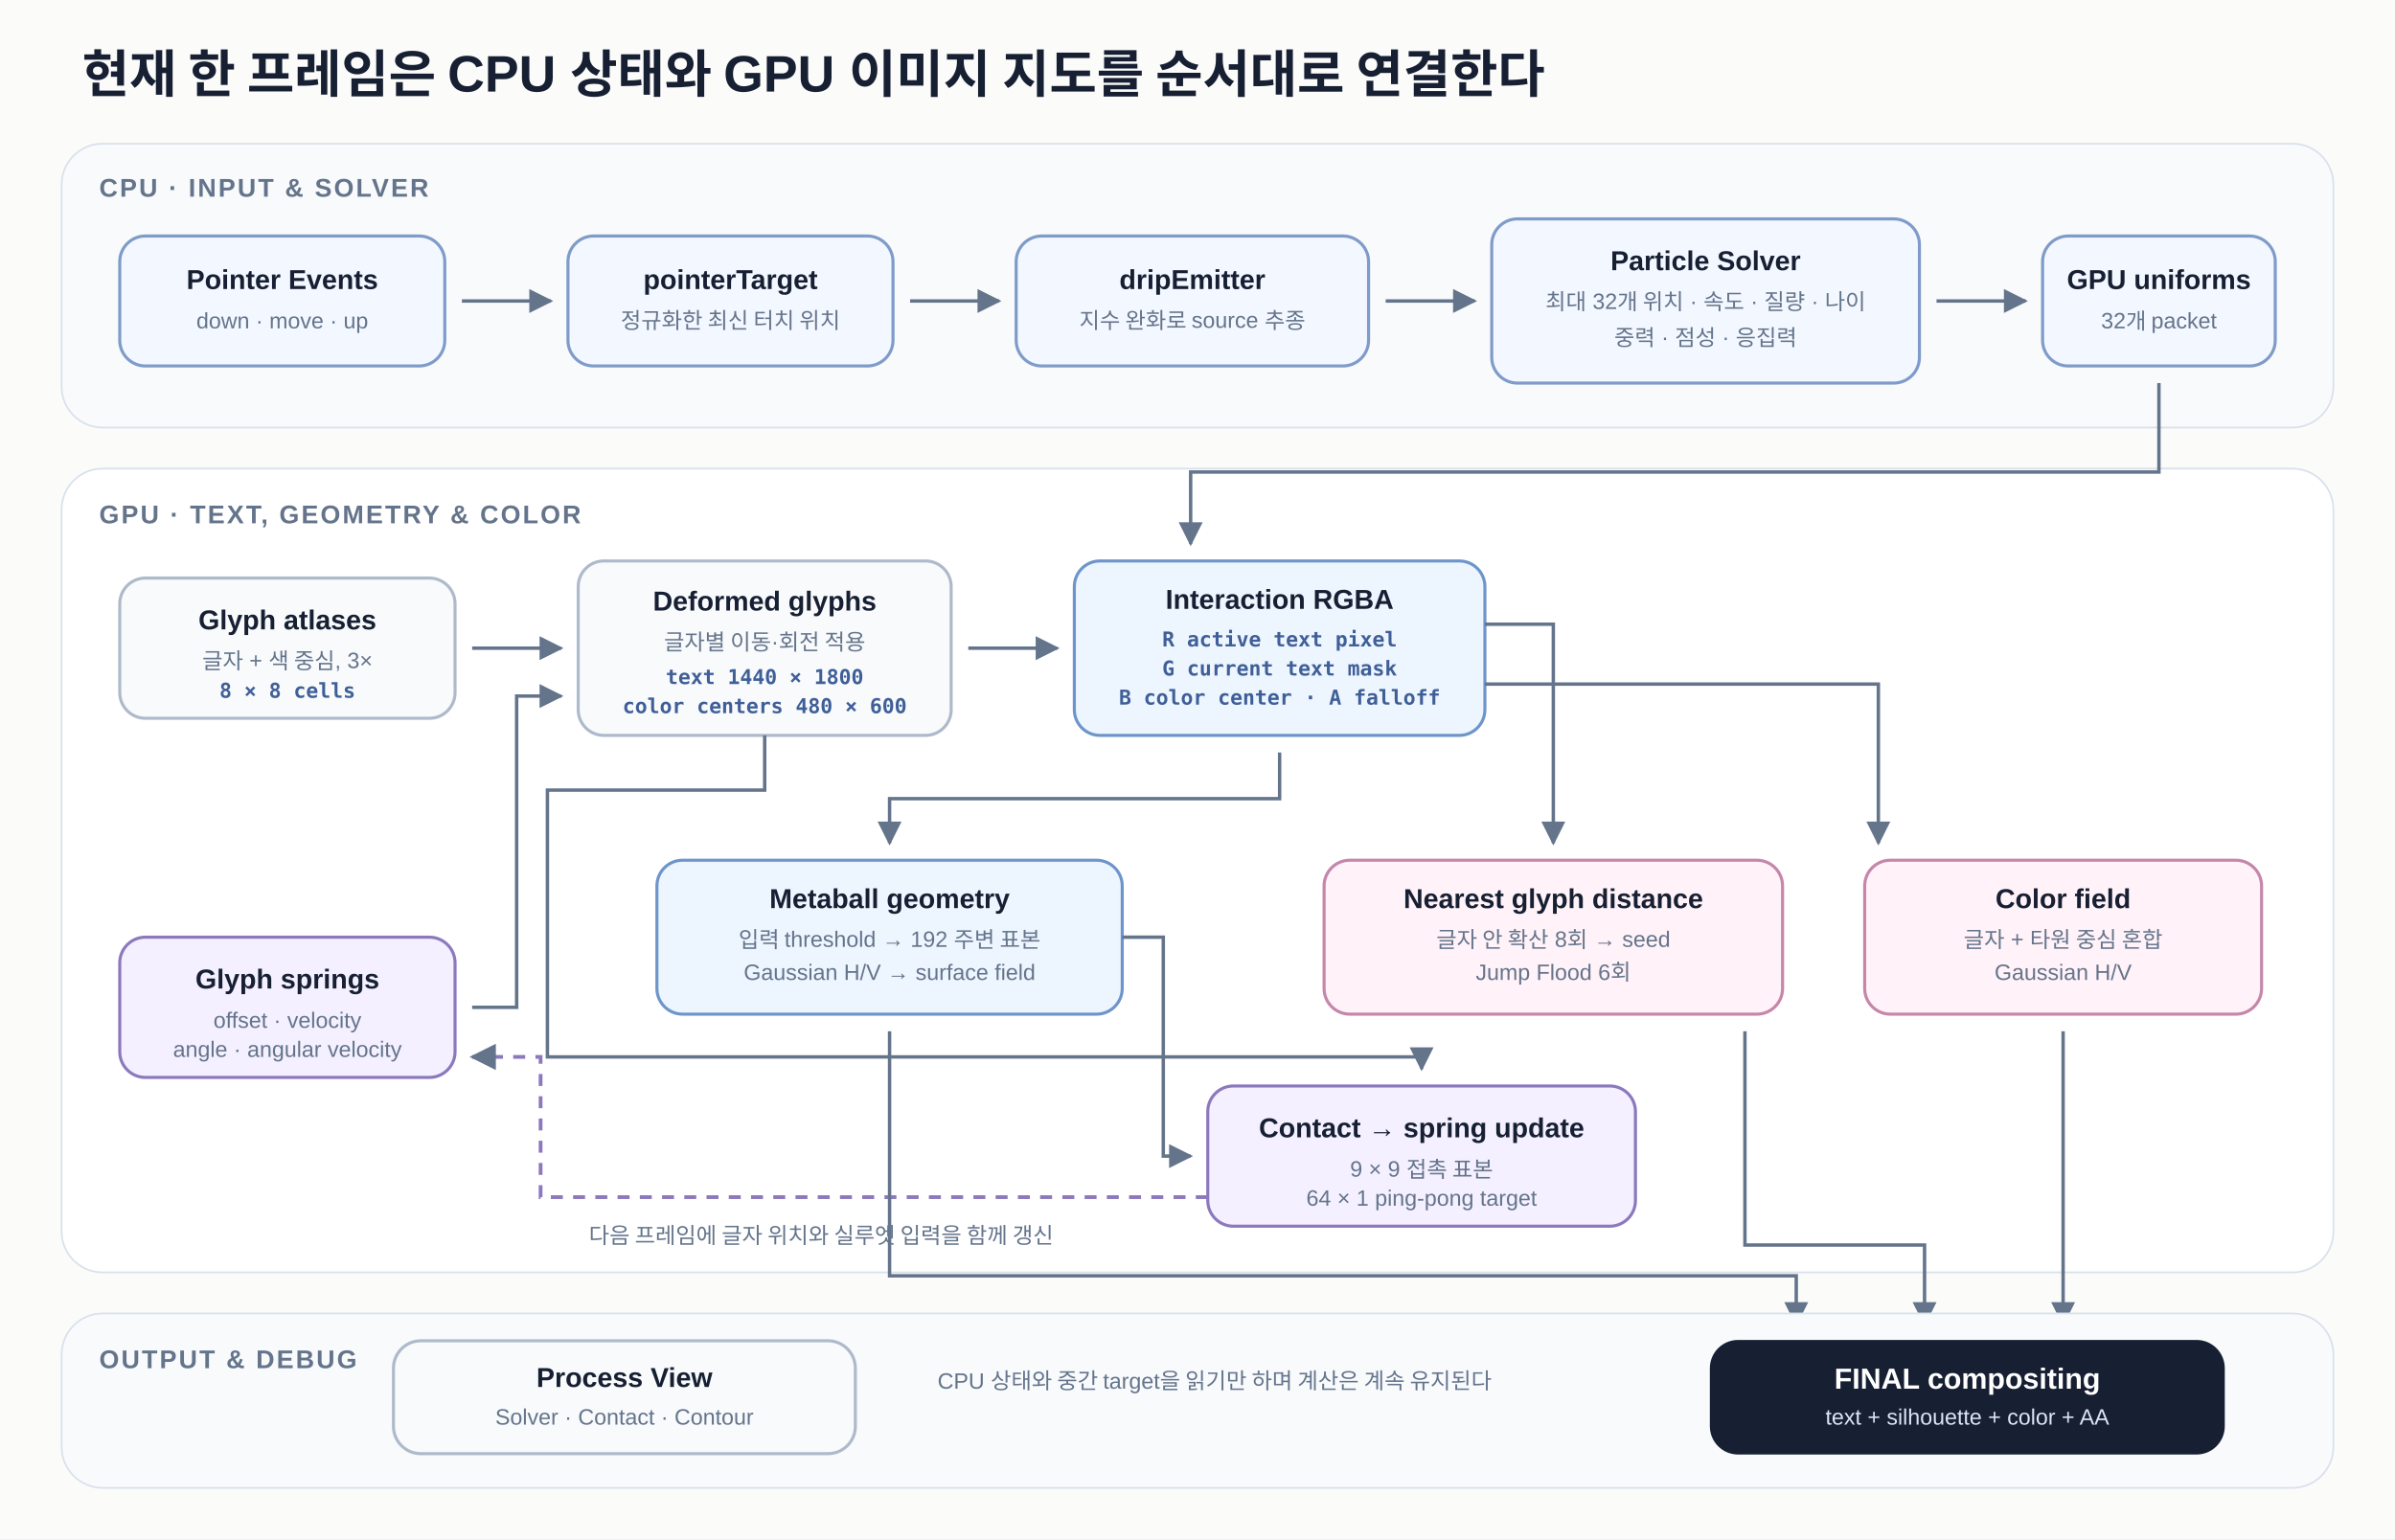
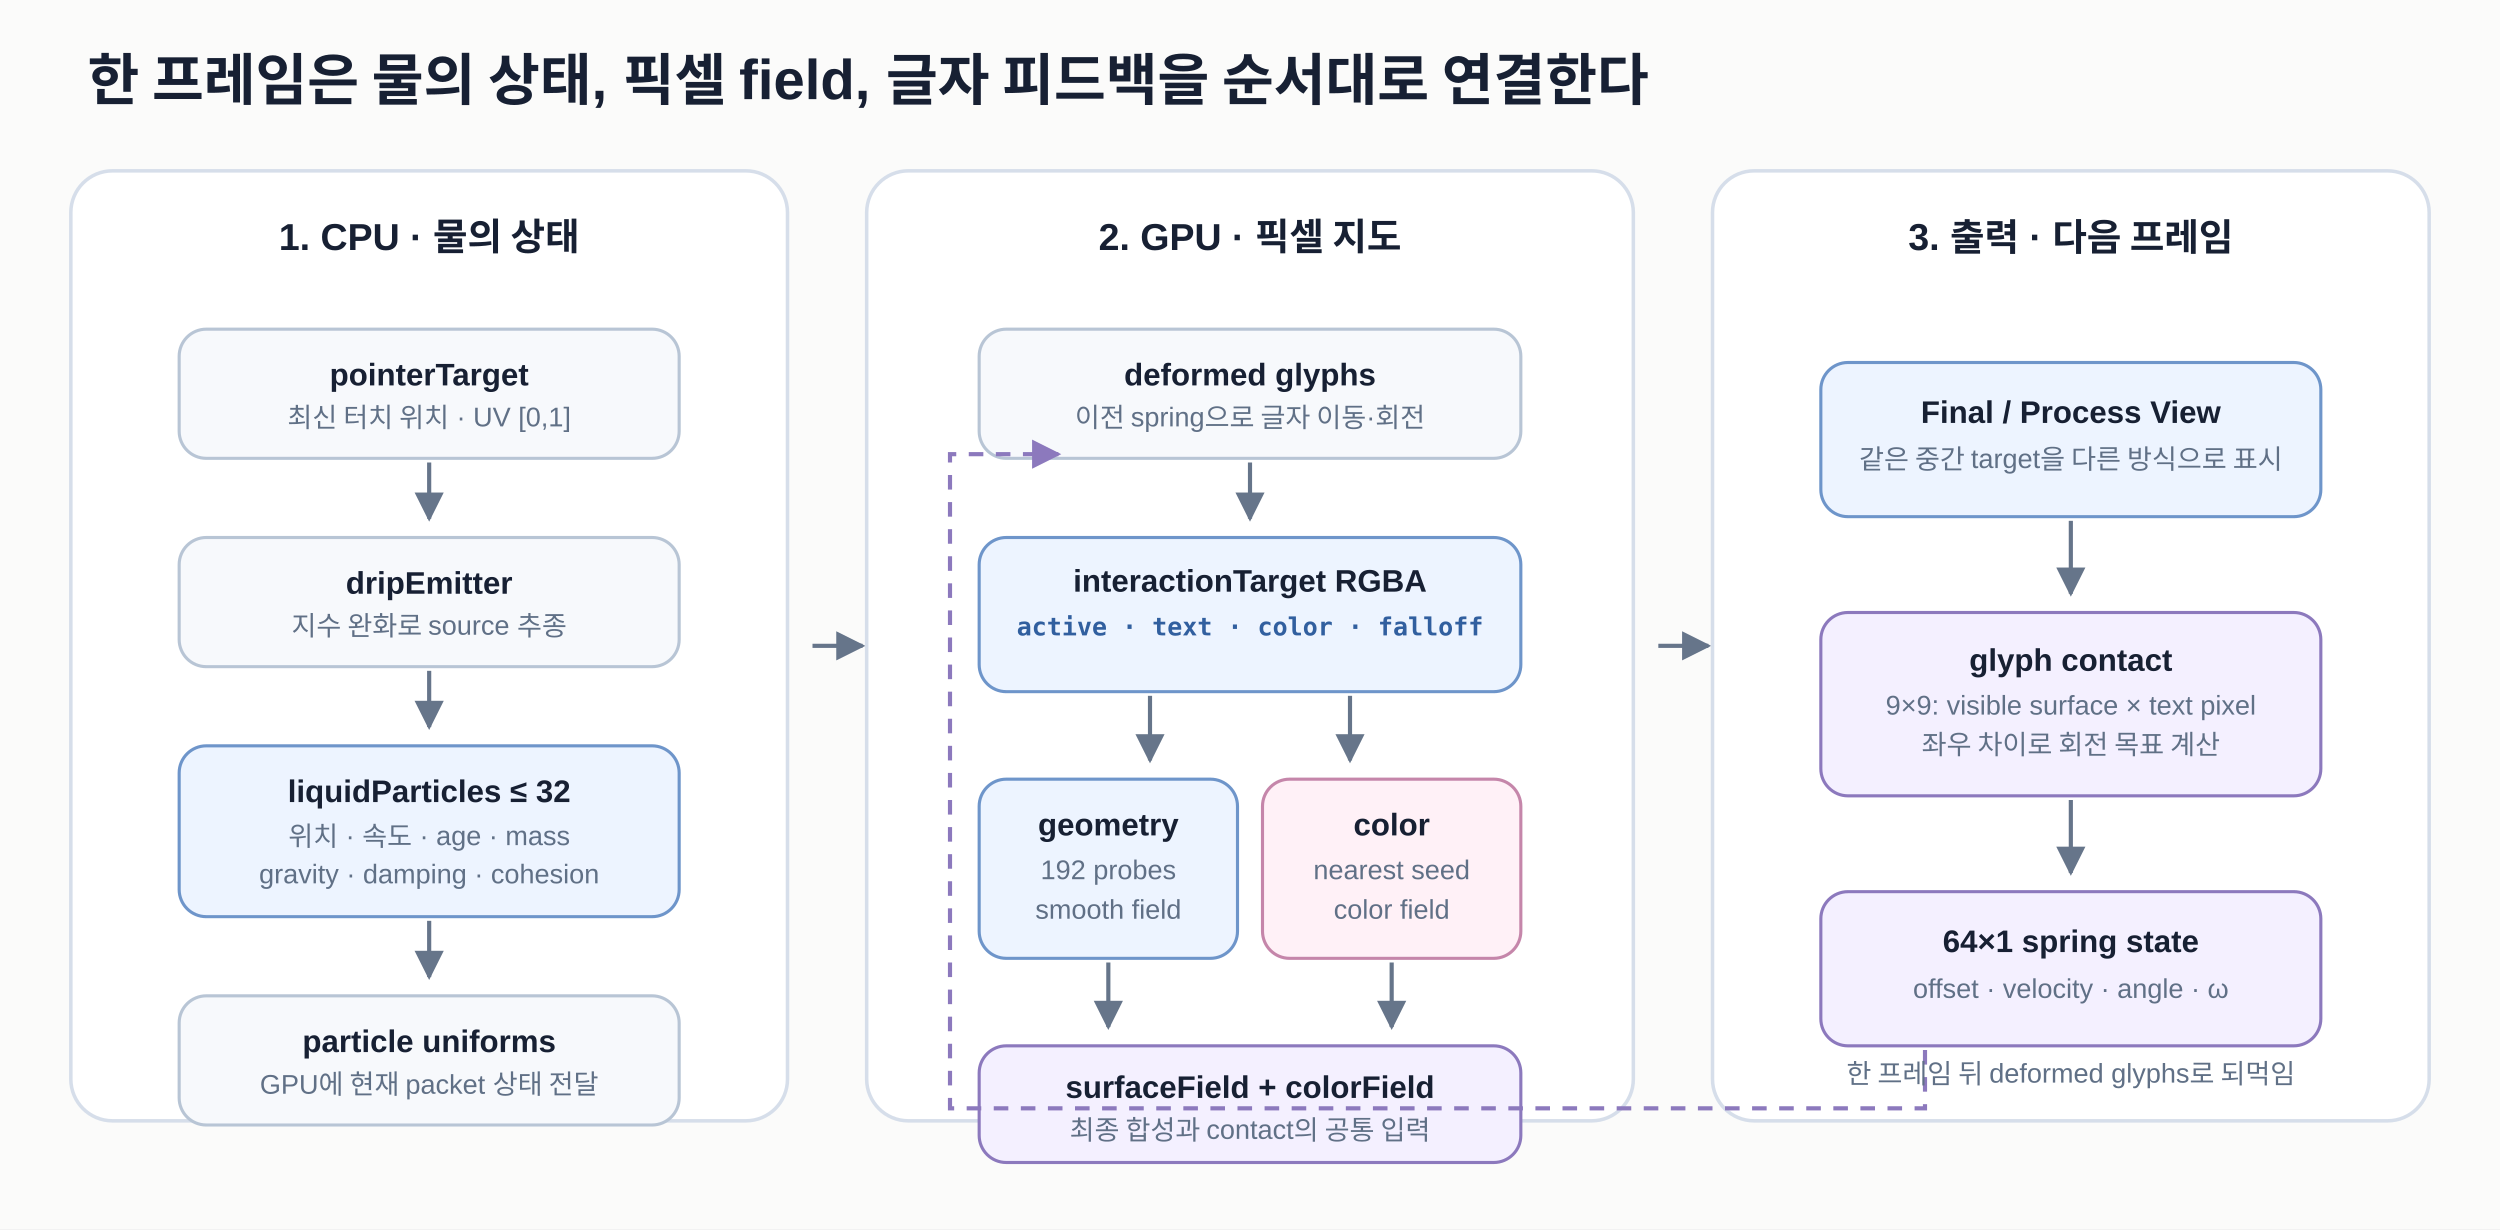
- <svg xmlns="http://www.w3.org/2000/svg" width="1400" height="900" viewBox="0 0 1400 900" role="img" aria-labelledby="title desc">
+ <svg xmlns="http://www.w3.org/2000/svg" width="1200" height="590" viewBox="0 0 1200 590" role="img" aria-labelledby="title desc">
  <defs>
+     <style>
+       .title { font: 700 27px Arial, 'Apple SD Gothic Neo', sans-serif; fill: #172033; }
+       .head { font: 700 18px Arial, 'Apple SD Gothic Neo', sans-serif; fill: #172033; text-anchor: middle; }
+       .label { font: 700 15px Arial, 'Apple SD Gothic Neo', sans-serif; fill: #172033; text-anchor: middle; }
+       .small { font: 400 13px Arial, 'Apple SD Gothic Neo', sans-serif; fill: #607086; text-anchor: middle; }
+       .mono { font: 700 12px ui-monospace, SFMono-Regular, Menlo, monospace; fill: #315f9f; text-anchor: middle; }
+       .panel { fill: #fff; stroke: #d6deea; stroke-width: 1.7; }
+       .box { fill: #f7f9fc; stroke: #b8c5d5; stroke-width: 1.5; }
+       .blue { fill: #edf4ff; stroke: #6e95ca; }
+       .pink { fill: #fff1f7; stroke: #c586aa; }
+       .purple { fill: #f4f0ff; stroke: #8c79bd; }
+       .arrow { fill: none; stroke: #66758a; stroke-width: 2; }
+     </style>
    <marker id="arrow" viewBox="0 0 10 10" refX="9" refY="5" markerWidth="7" markerHeight="7" orient="auto">
-       <path d="M0 0L10 5L0 10Z" fill="#64748b" />
+       <path d="M0 0L10 5L0 10Z" fill="#66758a" />
    </marker>
-     <style>
-       .title { font: 700 30px Arial, 'Apple SD Gothic Neo', sans-serif; fill: #172033; }
-       .lane { font: 700 15px Arial, 'Apple SD Gothic Neo', sans-serif; fill: #64748b; letter-spacing: .08em; }
-       .label { font: 700 16px Arial, 'Apple SD Gothic Neo', sans-serif; fill: #172033; text-anchor: middle; }
-       .small { font: 400 13px Arial, 'Apple SD Gothic Neo', sans-serif; fill: #64748b; text-anchor: middle; }
-       .channel { font: 700 12px ui-monospace, SFMono-Regular, Menlo, monospace; fill: #3f5f98; text-anchor: middle; }
-       .box { fill: #fff; stroke: #cbd5e1; stroke-width: 1.8; }
-       .cpu { fill: #f3f7ff; stroke: #7f9bc9; }
-       .gpu { fill: #f8fafc; stroke: #aebacb; }
-       .geometry { fill: #edf5ff; stroke: #6e95ca; }
-       .color { fill: #fff2f8; stroke: #c586aa; }
-       .state { fill: #f4f0ff; stroke: #8c79bd; }
-       .output { fill: #172033; stroke: #172033; }
-       .output-label { font: 700 17px Arial, 'Apple SD Gothic Neo', sans-serif; fill: #fff; text-anchor: middle; }
-       .output-small { font: 400 13px Arial, 'Apple SD Gothic Neo', sans-serif; fill: #dce5f3; text-anchor: middle; }
-       .arrow { fill: none; stroke: #64748b; stroke-width: 2; marker-end: url(#arrow); }
-       .feedback { fill: none; stroke: #8c79bd; stroke-width: 2.2; stroke-dasharray: 7 6; marker-end: url(#arrow); }
-       .tap { fill: none; stroke: #aebacb; stroke-width: 1.5; stroke-dasharray: 4 5; marker-end: url(#arrow); }
-     </style>
+     <marker id="purpleArrow" viewBox="0 0 10 10" refX="9" refY="5" markerWidth="7" markerHeight="7" orient="auto">
+       <path d="M0 0L10 5L0 10Z" fill="#8c79bd" />
+     </marker>
  </defs>
-   <rect width="1400" height="900" fill="#fbfbfa" />
-   <text class="title" x="48" y="54">현재 한 프레임은 CPU 상태와 GPU 이미지 지도를 순서대로 연결한다</text>
-   <rect x="36" y="84" width="1328" height="166" rx="24" fill="#f8fafc" stroke="#d9e1eb" />
-   <text class="lane" x="58" y="115">CPU · INPUT &amp; SOLVER</text>
-   <g transform="translate(70 138)">
-     <rect class="box cpu" width="190" height="76" rx="15" />
-     <text class="label" x="95" y="31">Pointer Events</text>
-     <text class="small" x="95" y="54">down · move · up</text>
+   <rect width="1200" height="590" fill="#fbfbfa" />
+   <text class="title" x="42" y="48">한 프레임은 물의 상태, 픽셀 field, 글자 피드백을 순서대로 연결한다</text>
+   <g transform="translate(34 82)">
+     <rect class="panel" width="344" height="456" rx="20" />
+     <text class="head" x="172" y="38">1. CPU · 물의 상태</text>
+     <g transform="translate(52 76)">
+       <rect class="box" width="240" height="62" rx="13" />
+       <text class="label" x="120" y="27">pointerTarget</text>
+       <text class="small" x="120" y="47">최신 터치 위치 · UV [0,1]</text>
+       <path class="arrow" d="M120 64V91" marker-end="url(#arrow)" />
+       <rect class="box" y="100" width="240" height="62" rx="13" />
+       <text class="label" x="120" y="127">dripEmitter</text>
+       <text class="small" x="120" y="147">지수 완화로 source 추종</text>
+       <path class="arrow" d="M120 164V191" marker-end="url(#arrow)" />
+       <rect class="box blue" y="200" width="240" height="82" rx="13" />
+       <text class="label" x="120" y="227">liquidParticles ≤ 32</text>
+       <text class="small" x="120" y="248">위치 · 속도 · age · mass</text>
+       <text class="small" x="120" y="266">gravity · damping · cohesion</text>
+       <path class="arrow" d="M120 284V311" marker-end="url(#arrow)" />
+       <rect class="box" y="320" width="240" height="62" rx="13" />
+       <text class="label" x="120" y="347">particle uniforms</text>
+       <text class="small" x="120" y="367">GPU에 현재 packet 상태 전달</text>
+     </g>
  </g>
-   <path class="arrow" d="M270 176H322" />
-   <g transform="translate(332 138)">
-     <rect class="box cpu" width="190" height="76" rx="15" />
-     <text class="label" x="95" y="31">pointerTarget</text>
-     <text class="small" x="95" y="54">정규화한 최신 터치 위치</text>
+   <path class="arrow" d="M390 310H414" marker-end="url(#arrow)" />
+   <g transform="translate(416 82)">
+     <rect class="panel" width="368" height="456" rx="20" />
+     <text class="head" x="184" y="38">2. GPU · 픽셀 지도</text>
+     <g transform="translate(54 76)">
+       <rect class="box" width="260" height="62" rx="13" />
+       <text class="label" x="130" y="27">deformed glyphs</text>
+       <text class="small" x="130" y="47">이전 spring으로 글자 이동·회전</text>
+       <path class="arrow" d="M130 64V91" marker-end="url(#arrow)" />
+       <rect class="box blue" y="100" width="260" height="74" rx="13" />
+       <text class="label" x="130" y="126">interactionTarget RGBA</text>
+       <text class="mono" x="130" y="147">active · text · color · falloff</text>
+       <path class="arrow" d="M82 176V207" marker-end="url(#arrow)" />
+       <path class="arrow" d="M178 176V207" marker-end="url(#arrow)" />
+       <rect class="box blue" y="216" width="124" height="86" rx="13" />
+       <text class="label" x="62" y="243">geometry</text>
+       <text class="small" x="62" y="264">192 probes</text>
+       <text class="small" x="62" y="283">smooth field</text>
+       <rect class="box pink" x="136" y="216" width="124" height="86" rx="13" />
+       <text class="label" x="198" y="243">color</text>
+       <text class="small" x="198" y="264">nearest seed</text>
+       <text class="small" x="198" y="283">color field</text>
+       <path class="arrow" d="M62 304V335" marker-end="url(#arrow)" />
+       <path class="arrow" d="M198 304V335" marker-end="url(#arrow)" />
+       <rect class="box purple" y="344" width="260" height="56" rx="13" />
+       <text class="label" x="130" y="369">surfaceField + colorField</text>
+       <text class="small" x="130" y="389">최종 합성과 contact의 공통 입력</text>
+     </g>
  </g>
-   <path class="arrow" d="M532 176H584" />
-   <g transform="translate(594 138)">
-     <rect class="box cpu" width="206" height="76" rx="15" />
-     <text class="label" x="103" y="31">dripEmitter</text>
-     <text class="small" x="103" y="54">지수 완화로 source 추종</text>
+   <path class="arrow" d="M796 310H820" marker-end="url(#arrow)" />
+   <g transform="translate(822 82)">
+     <rect class="panel" width="344" height="456" rx="20" />
+     <text class="head" x="172" y="38">3. 출력 · 다음 프레임</text>
+     <g transform="translate(52 92)">
+       <rect class="box blue" width="240" height="74" rx="13" />
+       <text class="label" x="120" y="29">Final / Process View</text>
+       <text class="small" x="120" y="51">같은 중간 target을 다른 방식으로 표시</text>
+       <path class="arrow" d="M120 76V111" marker-end="url(#arrow)" />
+       <rect class="box purple" y="120" width="240" height="88" rx="13" />
+       <text class="label" x="120" y="148">glyph contact</text>
+       <text class="small" x="120" y="169">9×9: visible surface × text pixel</text>
+       <text class="small" x="120" y="188">좌우 차이로 회전 목표 계산</text>
+       <path class="arrow" d="M120 210V245" marker-end="url(#arrow)" />
+       <rect class="box purple" y="254" width="240" height="74" rx="13" />
+       <text class="label" x="120" y="283">64×1 spring state</text>
+       <text class="small" x="120" y="305">offset · velocity · angle · ω</text>
+       <path d="M50 330V358H-418V44H-366" fill="none" stroke="#8c79bd" stroke-width="2" stroke-dasharray="7 6" marker-end="url(#purpleArrow)" />
+       <text class="small" x="120" y="346">한 프레임 뒤 deformed glyphs로 되먹임</text>
+     </g>
  </g>
-   <path class="arrow" d="M810 176H862" />
-   <g transform="translate(872 128)">
-     <rect class="box cpu" width="250" height="96" rx="15" />
-     <text class="label" x="125" y="30">Particle Solver</text>
-     <text class="small" x="125" y="53">최대 32개 위치 · 속도 · 질량 · 나이</text>
-     <text class="small" x="125" y="74">중력 · 점성 · 응집력</text>
-   </g>
-   <path class="arrow" d="M1132 176H1184" />
-   <g transform="translate(1194 138)">
-     <rect class="box cpu" width="136" height="76" rx="15" />
-     <text class="label" x="68" y="31">GPU uniforms</text>
-     <text class="small" x="68" y="54">32개 packet</text>
-   </g>
-   <rect x="36" y="274" width="1328" height="470" rx="24" fill="#fff" stroke="#d9e1eb" />
-   <text class="lane" x="58" y="306">GPU · TEXT, GEOMETRY &amp; COLOR</text>
-   <g transform="translate(70 338)">
-     <rect class="box gpu" width="196" height="82" rx="15" />
-     <text class="label" x="98" y="30">Glyph atlases</text>
-     <text class="small" x="98" y="53">글자 + 색 중심, 3×</text>
-     <text class="channel" x="98" y="70">8 × 8 cells</text>
-   </g>
-   <g transform="translate(70 548)">
-     <rect class="box state" width="196" height="82" rx="15" />
-     <text class="label" x="98" y="30">Glyph springs</text>
-     <text class="small" x="98" y="53">offset · velocity</text>
-     <text class="small" x="98" y="70">angle · angular velocity</text>
-   </g>
-   <path class="arrow" d="M276 379H328" />
-   <path class="arrow" d="M276 589H302V407H328" />
-   <g transform="translate(338 328)">
-     <rect class="box gpu" width="218" height="102" rx="15" />
-     <text class="label" x="109" y="29">Deformed glyphs</text>
-     <text class="small" x="109" y="52">글자별 이동·회전 적용</text>
-     <text class="channel" x="109" y="72">text 1440 × 1800</text>
-     <text class="channel" x="109" y="89">color centers 480 × 600</text>
-   </g>
-   <path class="arrow" d="M566 379H618" />
-   <path class="arrow" d="M1262 224V276H696V318" />
-   <g transform="translate(628 328)">
-     <rect class="box geometry" width="240" height="102" rx="15" />
-     <text class="label" x="120" y="28">Interaction RGBA</text>
-     <text class="channel" x="120" y="50">R active text pixel</text>
-     <text class="channel" x="120" y="67">G current text mask</text>
-     <text class="channel" x="120" y="84">B color center · A falloff</text>
-   </g>
-   <path class="arrow" d="M748 440V467H520V493" />
-   <g transform="translate(384 503)">
-     <rect class="box geometry" width="272" height="90" rx="15" />
-     <text class="label" x="136" y="28">Metaball geometry</text>
-     <text class="small" x="136" y="51">입력 threshold → 192 주변 표본</text>
-     <text class="small" x="136" y="70">Gaussian H/V → surface field</text>
-   </g>
-   <path class="arrow" d="M868 365H908V493" />
-   <g transform="translate(774 503)">
-     <rect class="box color" width="268" height="90" rx="15" />
-     <text class="label" x="134" y="28">Nearest glyph distance</text>
-     <text class="small" x="134" y="51">글자 안 확산 8회 → seed</text>
-     <text class="small" x="134" y="70">Jump Flood 6회</text>
-   </g>
-   <path class="arrow" d="M868 400H1098V493" />
-   <g transform="translate(1090 503)">
-     <rect class="box color" width="232" height="90" rx="15" />
-     <text class="label" x="116" y="28">Color field</text>
-     <text class="small" x="116" y="51">글자 + 타원 중심 혼합</text>
-     <text class="small" x="116" y="70">Gaussian H/V</text>
-   </g>
-   <path class="arrow" d="M656 548H680V676H696" />
-   <path class="arrow" d="M447 430V462H320V618H831V625" />
-   <g transform="translate(706 635)">
-     <rect class="box state" width="250" height="82" rx="15" />
-     <text class="label" x="125" y="30">Contact → spring update</text>
-     <text class="small" x="125" y="53">9 × 9 접촉 표본</text>
-     <text class="small" x="125" y="70">64 × 1 ping-pong target</text>
-   </g>
-   <path class="feedback" d="M706 700H316V618H276" />
-   <text class="small" x="480" y="727">다음 프레임에 글자 위치와 실루엣 입력을 함께 갱신</text>
-   <path class="arrow" d="M520 603V746H1050V774" />
-   <path class="arrow" d="M1020 603V728H1125V774" />
-   <path class="arrow" d="M1206 603V774" />
-   <rect x="36" y="768" width="1328" height="102" rx="24" fill="#f8fafc" stroke="#d9e1eb" />
-   <text class="lane" x="58" y="800">OUTPUT &amp; DEBUG</text>
-   <g transform="translate(1000 784)">
-     <rect class="output" width="300" height="66" rx="16" />
-     <text class="output-label" x="150" y="28">FINAL compositing</text>
-     <text class="output-small" x="150" y="49">text + silhouette + color + AA</text>
-   </g>
-   <g transform="translate(230 784)">
-     <rect class="box gpu" width="270" height="66" rx="16" />
-     <text class="label" x="135" y="27">Process View</text>
-     <text class="small" x="135" y="49">Solver · Contact · Contour</text>
-   </g>
-   <text class="small" x="710" y="812">CPU 상태와 중간 target을 읽기만 하며 계산은 계속 유지된다</text>
</svg>
